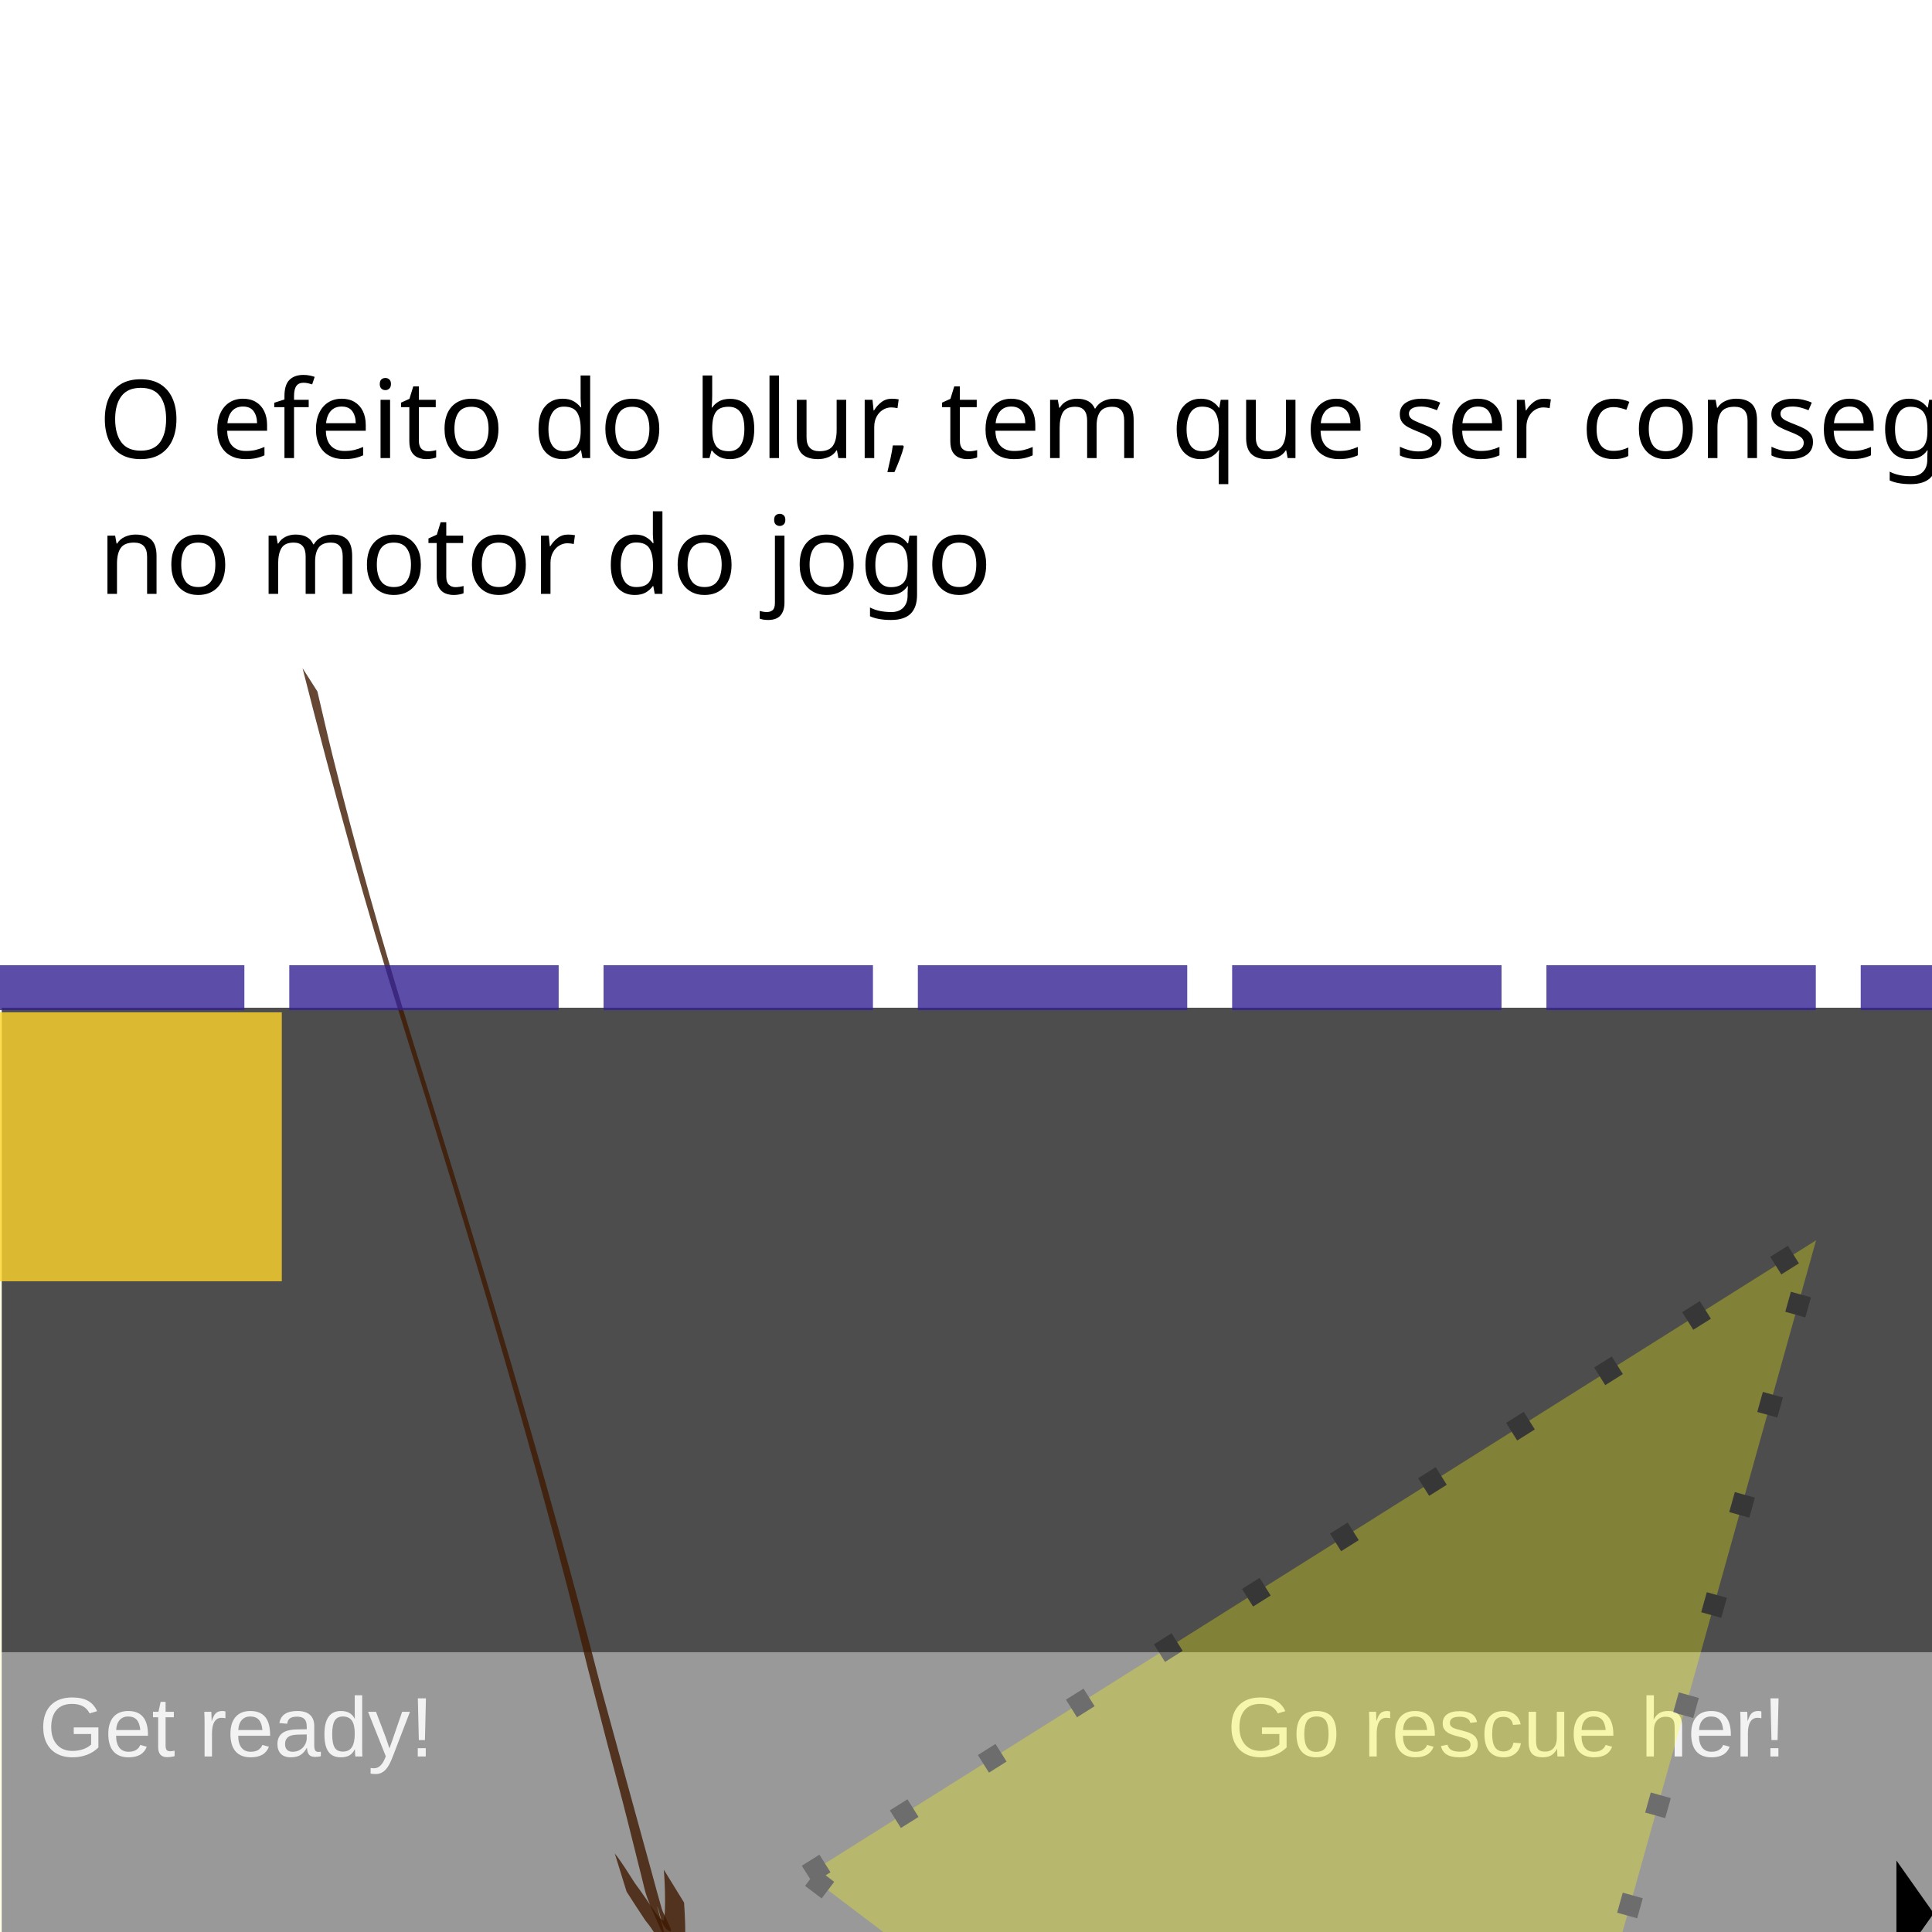
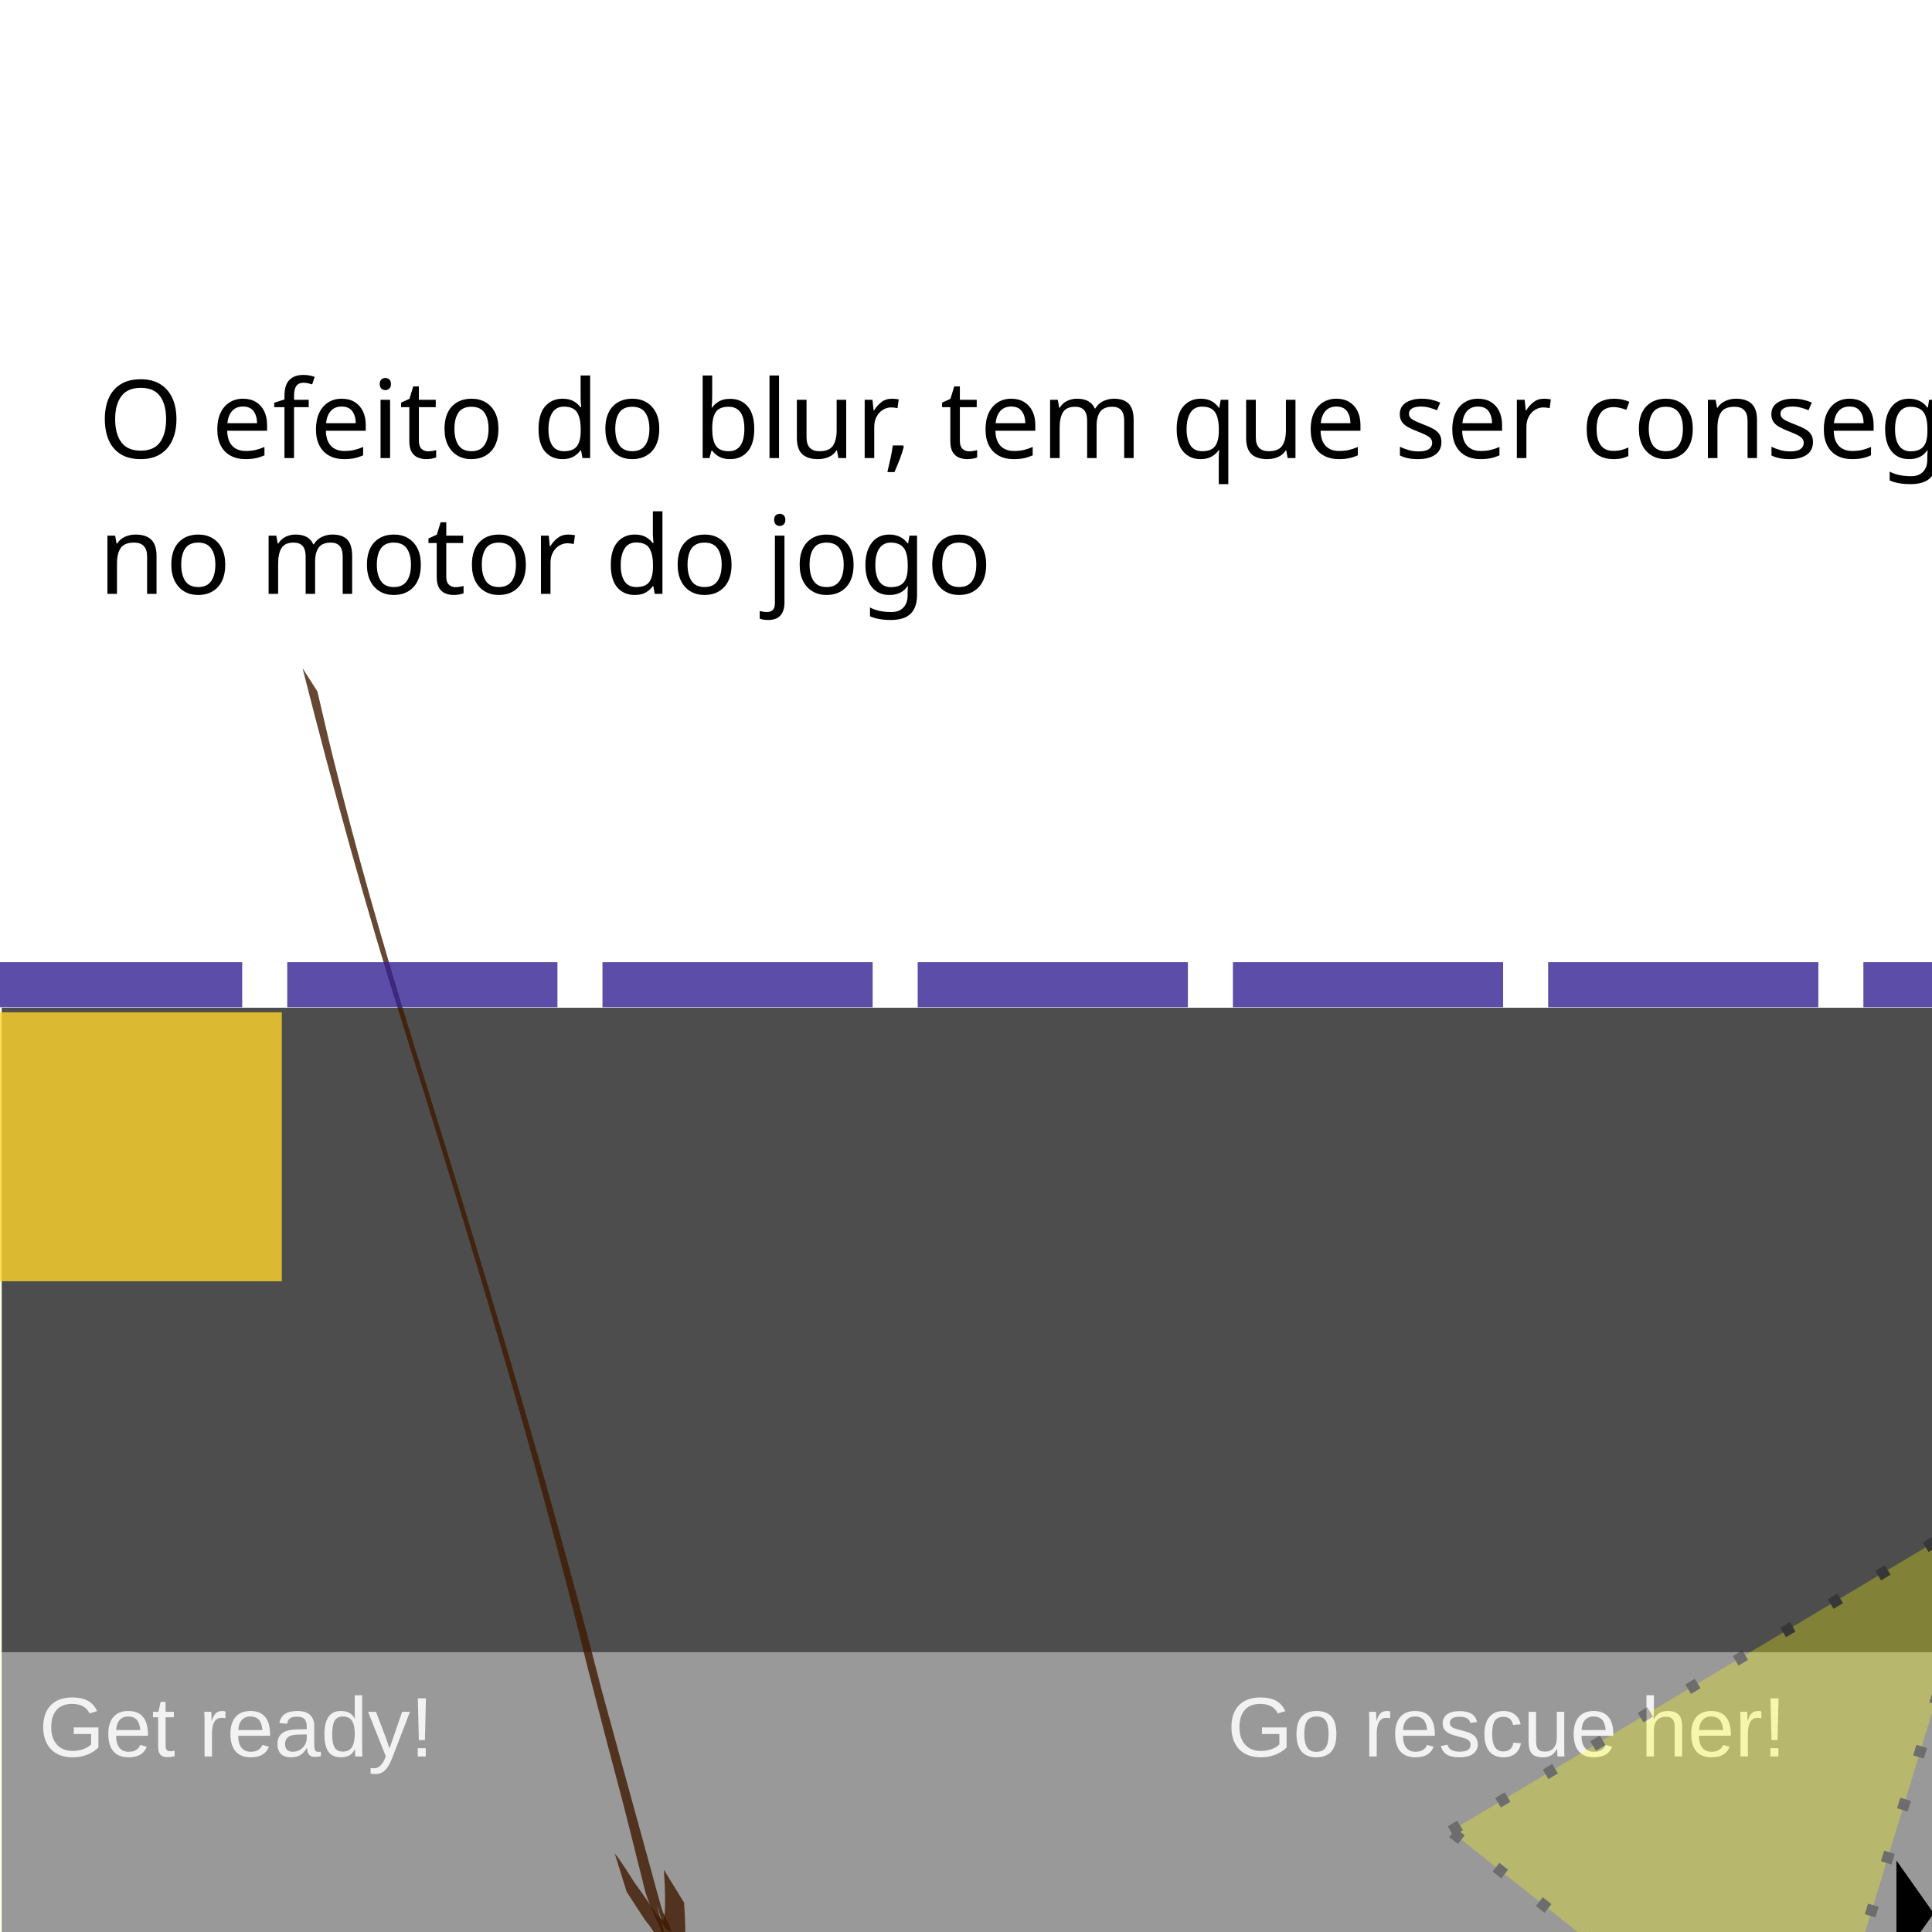
<svg xmlns="http://www.w3.org/2000/svg" xmlns:xlink="http://www.w3.org/1999/xlink" width="1280" height="1280" id="svg2" version="1.1">
  <defs id="defs4">
    <linearGradient id="linearGradient3133">
      <stop style="stop-color:#ffcc00;stop-opacity:1;" offset="0" id="stop3135" />
      <stop style="stop-color:#ffcc00;stop-opacity:0;" offset="1" id="stop3137" />
    </linearGradient>
    <radialGradient xlink:href="#linearGradient3133" id="radialGradient3139" cx="-734.304" cy="678.786" fx="-734.304" fy="678.786" r="60.279" gradientTransform="matrix(1.320153,0.8963683,-0.8051279,1.185778,776.5063,531.9375)" gradientUnits="userSpaceOnUse" />
    <filter id="filter3855">
      <feGaussianBlur stdDeviation="1.559" id="feGaussianBlur3857" />
    </filter>
  </defs>
  <g id="layer1" transform="translate(0,227.6378)">
    <path style="opacity:0.1;fill:#ffff00;stroke:none" d="m 0,440 1280,0 0,1280 -1280,0 z" id="board" />
    <path style="fill:#4d4d4d;fill-opacity:1;stroke:none" d="m 1281.147,1293 -1280,0 0,427 1280,0 z" id="path3370" />
    <path style="fill:#999999;fill-opacity:1;stroke:none" d="m 1281.147,867 -1280,0 0,426 1280,0 0,-426 z" id="path3368" />
    <path style="fill:#4d4d4d;fill-opacity:1;stroke:none" d="m 1.147,440 0,427 1280,0 0,-427 -1280,0 z" id="rect2997" />
    <text xml:space="preserve" style="font-size:56px;font-style:normal;font-variant:normal;font-weight:normal;font-stretch:normal;text-align:start;line-height:125%;letter-spacing:0px;word-spacing:0px;text-anchor:start;fill:#f2f2f2;fill-opacity:1;stroke:none;font-family:Arial;-inkscape-font-specification:Arial" x="25.817" y="936.086" id="text2989">
      <tspan id="tspan2991" x="25.817" y="936.086">Get ready!</tspan>
    </text>
    <text id="text2993" y="936.086" x="1261.225" style="font-size:56px;font-style:normal;font-variant:normal;font-weight:normal;font-stretch:normal;text-align:end;line-height:125%;letter-spacing:0px;word-spacing:0px;text-anchor:end;fill:#f2f2f2;fill-opacity:1;stroke:none;font-family:Arial;-inkscape-font-specification:Arial" xml:space="preserve">
      <tspan y="936.086" x="1261.225" id="tspan2995">Go rescue her!</tspan>
    </text>
    <path id="goal" d="m 1256.431,1075 24.716,-35 -24.716,-35 z" style="fill:#000000;fill-opacity:1;stroke:none" />
    <path style="fill:#00ff00;fill-opacity:1;stroke:none" d="m 1.147,1223 24.716,35 -24.716,35 z" id="spawn" />
    <path style="fill:#d40000;stroke:none" d="m 1281.147,1295.5 0,-2.5 -1280,0 0,2.5" id="ground_1" />
    <path style="fill:#008080;fill-opacity:1;stroke:none" d="m 98.5,1211.648 51,0 0,51 -51,0 z" id="daBox" />
    <path style="fill:#ffff00;fill-opacity:1;stroke:none" d="m 677.778,1271.583 -7.793,14.488 -4.046,-15.946 -16.187,-2.934 13.915,-8.775 -2.211,-16.302 12.646,10.522 14.82,-7.14 -6.099,15.278 11.371,11.889 z" id="star" />
    <path style="fill:#ff0000;fill-opacity:1;stroke:none" d="m 242.5,1288.523 16.5,0 m 0,0 -8.127,-20.938 8.127,-20.938 -16.5,0 8.104,20.938 -8.104,20.938" id="trigger_1" custom-script="cs.out(&quot;trigger_1&quot;); function add(a,b){return a + '&lt;---&gt;' + b;}; cs.out(&quot;puff&gt;&gt;&gt; &quot; + add(__ACTOR_A, __ACTOR_B)); if (__EVENT_TYPE.indexOf(&quot;ON_COLLISION_BEGIN&quot;) !== -1)  if ((__ACTOR_A.indexOf(&quot;trigger&quot;) !== -1) || (__ACTOR_B.indexOf(&quot;trigger&quot;) !== -1))   cs.m.jump();" />
    <path id="trigger_2" d="m 909.812,1259.335 0,16.5 m 0,0 20.938,-8.127 20.938,8.127 0,-16.5 -20.938,8.104 -20.938,-8.104" style="fill:#ff0000;fill-opacity:1;stroke:none" custom-script="cs.out(&quot;trigger_2&quot;); function add(a,b){return a + '&lt;---&gt;' + b;}; cs.out(&quot;puff&gt;&gt;&gt; &quot; + add(__ACTOR_A, __ACTOR_B)); if (__EVENT_TYPE.indexOf(&quot;ON_COLLISION_BEGIN&quot;) !== -1)  if ((__ACTOR_A.indexOf(&quot;trigger&quot;) !== -1) || (__ACTOR_B.indexOf(&quot;trigger&quot;) !== -1))   cs.m.jump();" />
    <path id="path3045" d="m 425.678,1099.722 89.095,0 0,118.794 -89.095,0 z" style="opacity:0.72;fill:#3e1900;fill-opacity:1;stroke:none;filter:url(#filter3855)" />
    <path style="opacity:0.8;fill:#ff6600;fill-opacity:1;stroke:none" d="m 425.678,1099.722 89.095,0 0,118.794 -89.095,0 z" id="wall_3341" />
    <g id="g3108" transform="matrix(0.08091831,-0.618316,0.6639135,0.0868856,-326.8089,1319.316)">
      <path d="m 571.533,1088.619 c 15.214,-8.495 30.092,-17.621 45.642,-25.484 6.646,-3.361 13.844,-5.499 20.815,-8.122 10.786,-4.059 21.634,-7.948 32.451,-11.922 15.013,-5.548 30.061,-11.003 45.039,-16.645 19.993,-7.531 39.915,-15.248 59.872,-22.872 25.109,-9.421 50.217,-18.843 75.326,-28.264 220.06,-79.63 435.747,-170.657 650.599,-263.242 119.906,-52.236 241.706,-99.829 364.309,-145.291 0,0 -22.51,17.581 -22.51,17.581 l 0,0 c -21.744,7.677 -43.567,15.132 -65.231,23.031 -97.895,35.695 -194.553,74.659 -290.37,115.592 -217.467,93.688 -435.735,185.687 -657.578,268.619 -62.516,24.299 -124.879,48.965 -187.357,73.357 -11.439,4.466 -22.92,8.829 -34.279,13.493 -7.534,3.094 -25.757,17.192 -22.391,9.777 3.954,-8.712 16.424,-9.816 24.637,-14.724 0,0 -38.973,15.117 -38.973,15.117 z" id="path3873" style="opacity:0.8;fill:#3e1900;fill-opacity:1;stroke:none" />
      <path d="m 660.012,1025.281 c -8.836,8.485 -18.829,15.783 -28.415,23.424 -9.623,8.72 -19.735,16.849 -29.682,25.182 -2.11,2.384 -5.348,4.94 -6.027,8.322 -0.031,0.155 0.298,-0.124 0.456,-0.133 0.908,-0.051 1.819,-0.033 2.729,-0.045 2.03,-0.026 4.06,-0.046 6.09,-0.068 14.943,-1.294 29.731,-3.561 44.44,-6.436 0,0 -31.837,24.062 -31.837,24.062 l 0,0 c -15.208,2.835 -30.493,5.375 -45.944,6.466 -4.04,-0.233 -8.117,0.383 -11.515,-2.385 -5.364,-4.368 0.456,-10.592 3.349,-14.231 9.651,-8.816 20.65,-16.152 29.906,-25.468 9.251,-7.432 18.43,-14.947 27.826,-22.187 0,0 38.625,-16.502 38.625,-16.502 z" id="path3877" style="opacity:0.8;fill:#3e1900;fill-opacity:1;stroke:none" />
    </g>
    <text xml:space="preserve" style="font-size:72px;font-style:normal;font-weight:normal;line-height:125%;letter-spacing:0px;word-spacing:0px;fill:#000000;fill-opacity:1;stroke:none;font-family:Sans" x="65.054" y="75.832" id="blah_txt3879">
      <tspan id="tspan3881" x="65.054" y="75.832">O efeito do blur, tem que ser conseguido</tspan>
      <tspan x="65.054" y="165.832" id="tspan3883">no motor do jogo</tspan>
    </text>
    <path id="wall_3061" d="m -1.386,443.042 188.09,0 0,178.191 -188.09,0 z" style="opacity:0.8;fill:#ffd42a;fill-opacity:1;stroke:none" />
-     <path style="opacity:0.8;fill:none;stroke:#322192;stroke-width:29.746;stroke-miterlimit:4;stroke-opacity:1;stroke-dasharray:178.477, 29.746;stroke-dashoffset:0" d="m -16.568,426.711 1317.347,0 0,1306.135 -1317.347,0 z" id="camera_1610" />
+     <path style="opacity:0.8;fill:none;stroke:#322192;stroke-width:29.835;stroke-miterlimit:4;stroke-opacity:1;stroke-dasharray:179.011, 29.835;stroke-dashoffset:0" d="m -18.54,424.756 1321.291,0 0,1310.046 -1321.291,0 z" id="camera_1610" />
    <path style="opacity:0.8;fill:#ffd42a;fill-opacity:1;stroke:none" d="m 1101.701,1560.756 176.777,0 0,155.564 -176.777,0 z" id="wall_3017" />
-     <path style="opacity:0.292;fill:#ffff00;stroke:#000000;stroke-width:13.78;stroke-miterlimit:4;stroke-opacity:1;stroke-dasharray:13.78, 55.121;stroke-dashoffset:0" d="M 534.884,1014.296 1203.214,594.075 989.37,1358.301 z" id="lightsource_3069" />
+     <path style="opacity:0.292;fill:#ffff00;stroke:#000000;stroke-width:7.334;stroke-miterlimit:4;stroke-opacity:1;stroke-dasharray:7.334, 29.335;stroke-dashoffset:0" d="m 961.031,985.527 360.687,-215.463 -123.055,404.009 z" id="lightsource_3069" />
  </g>
</svg>
